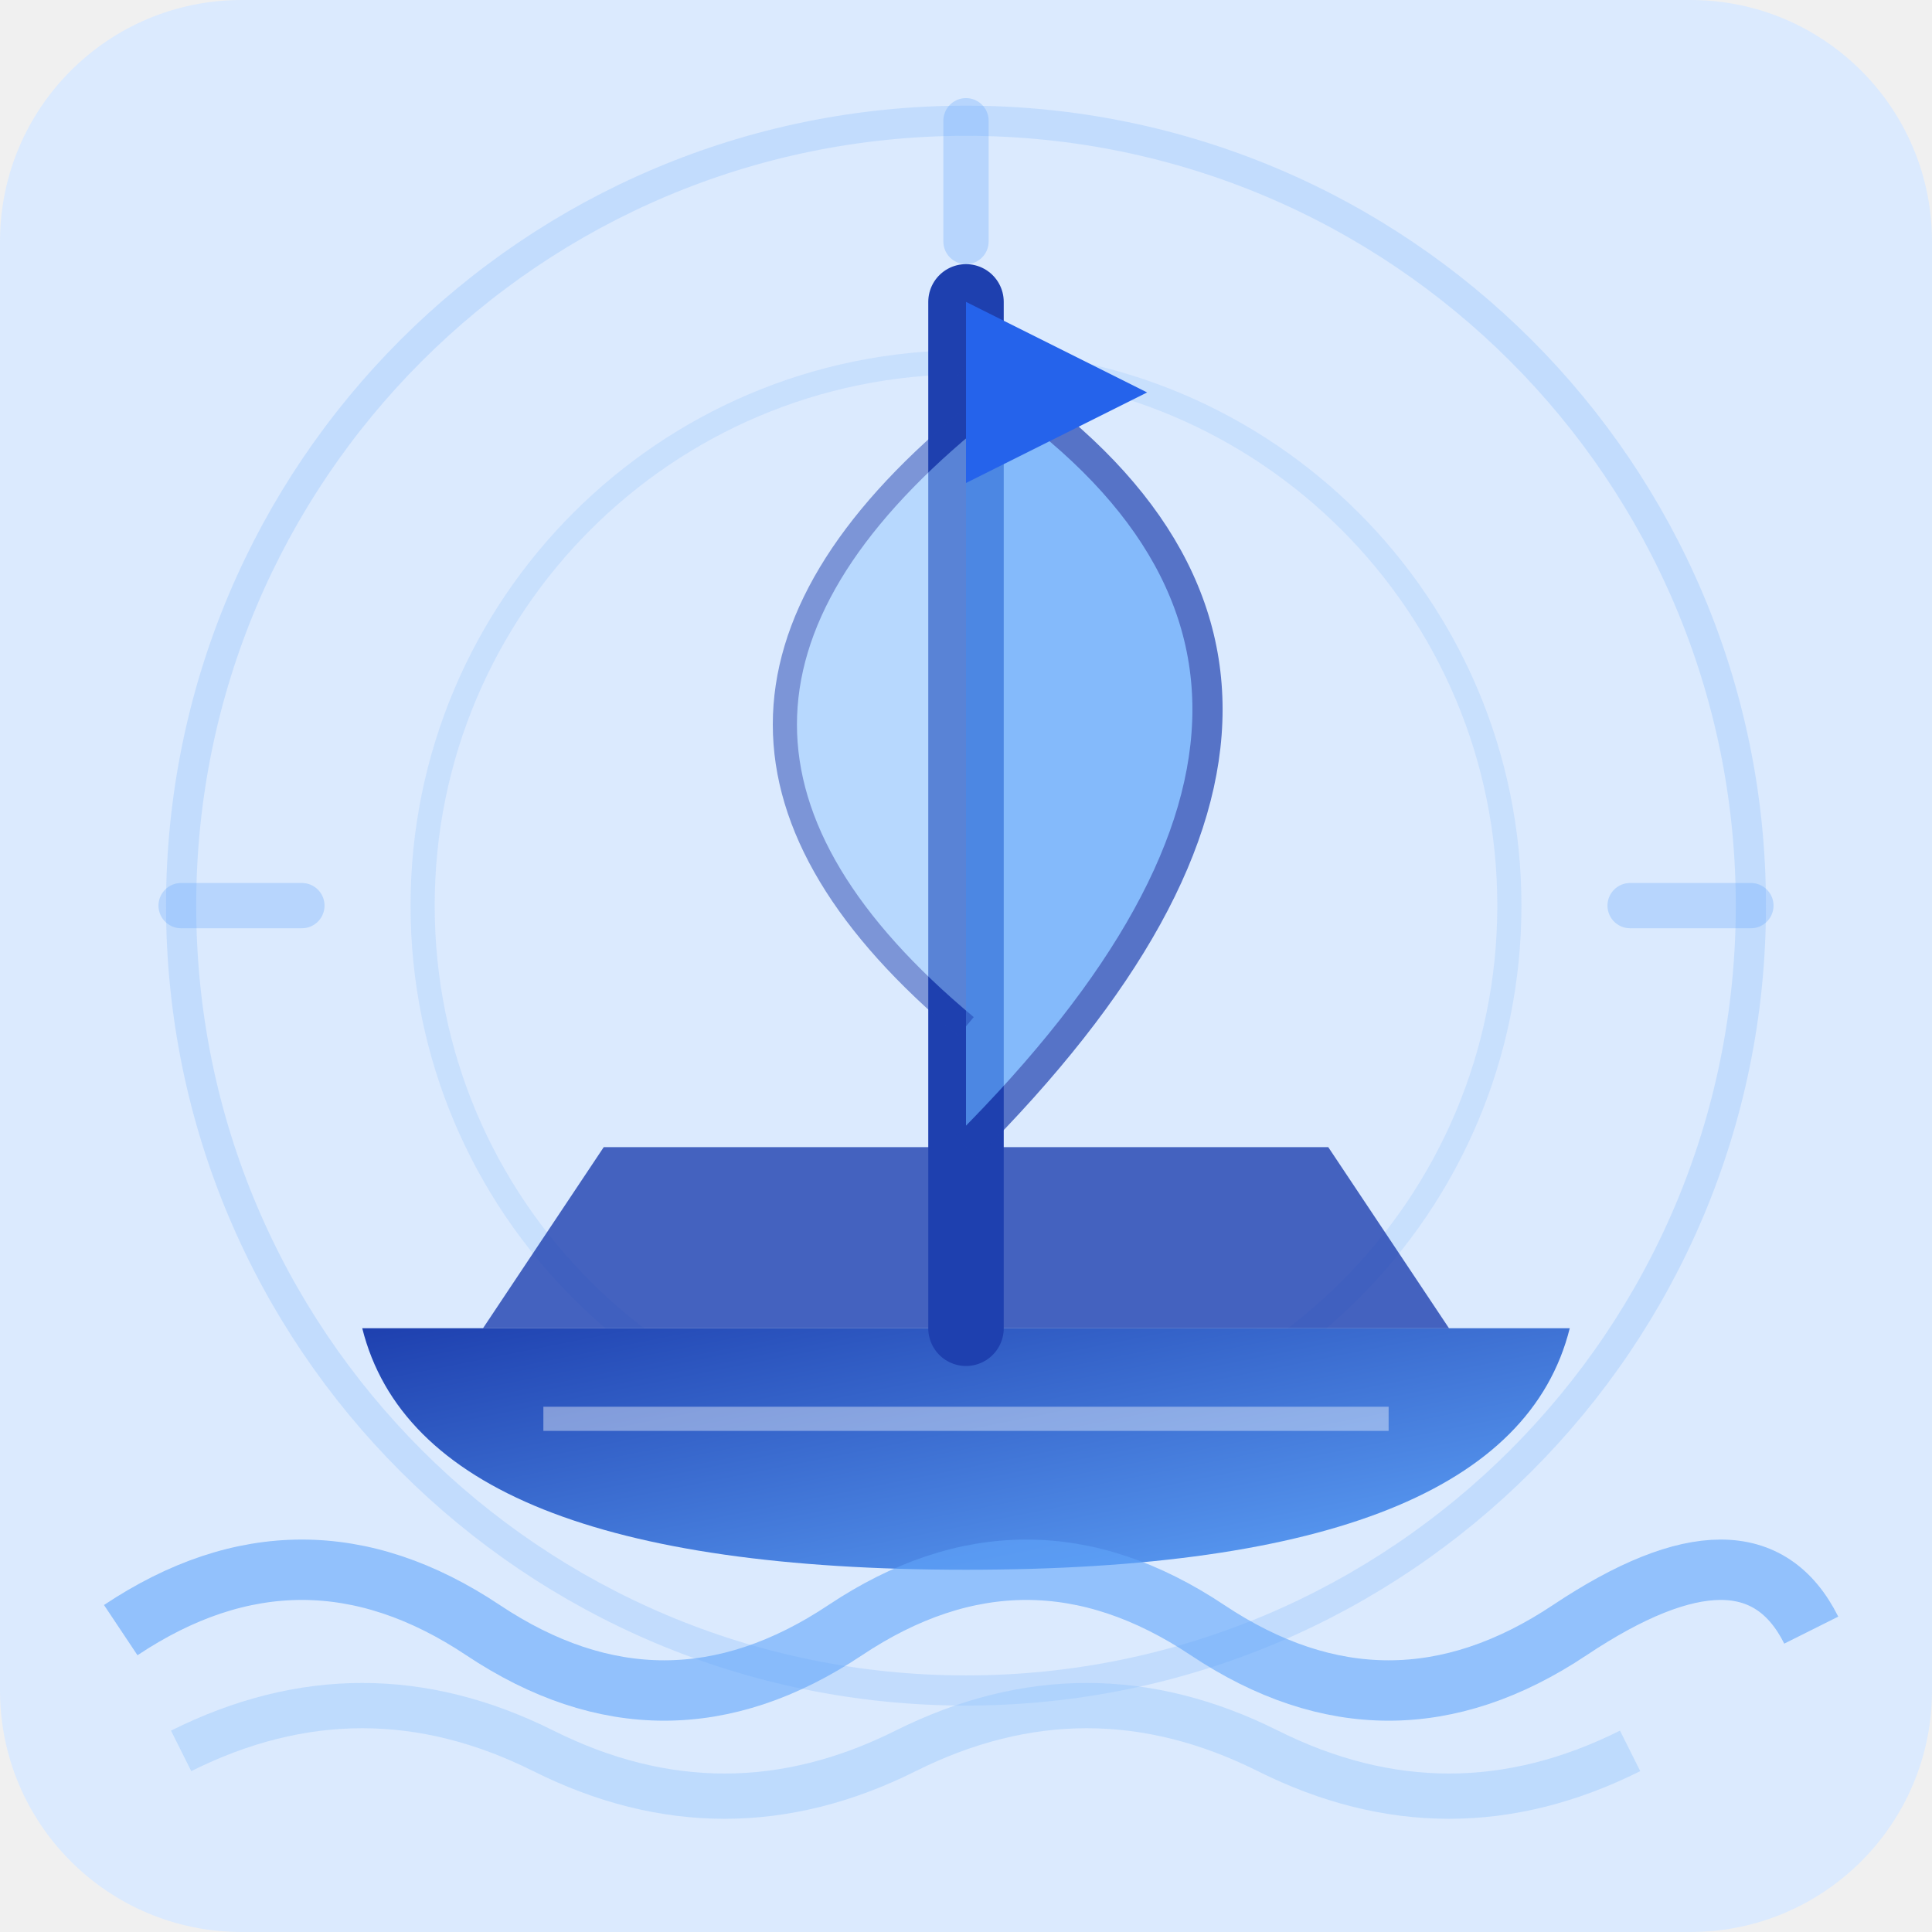
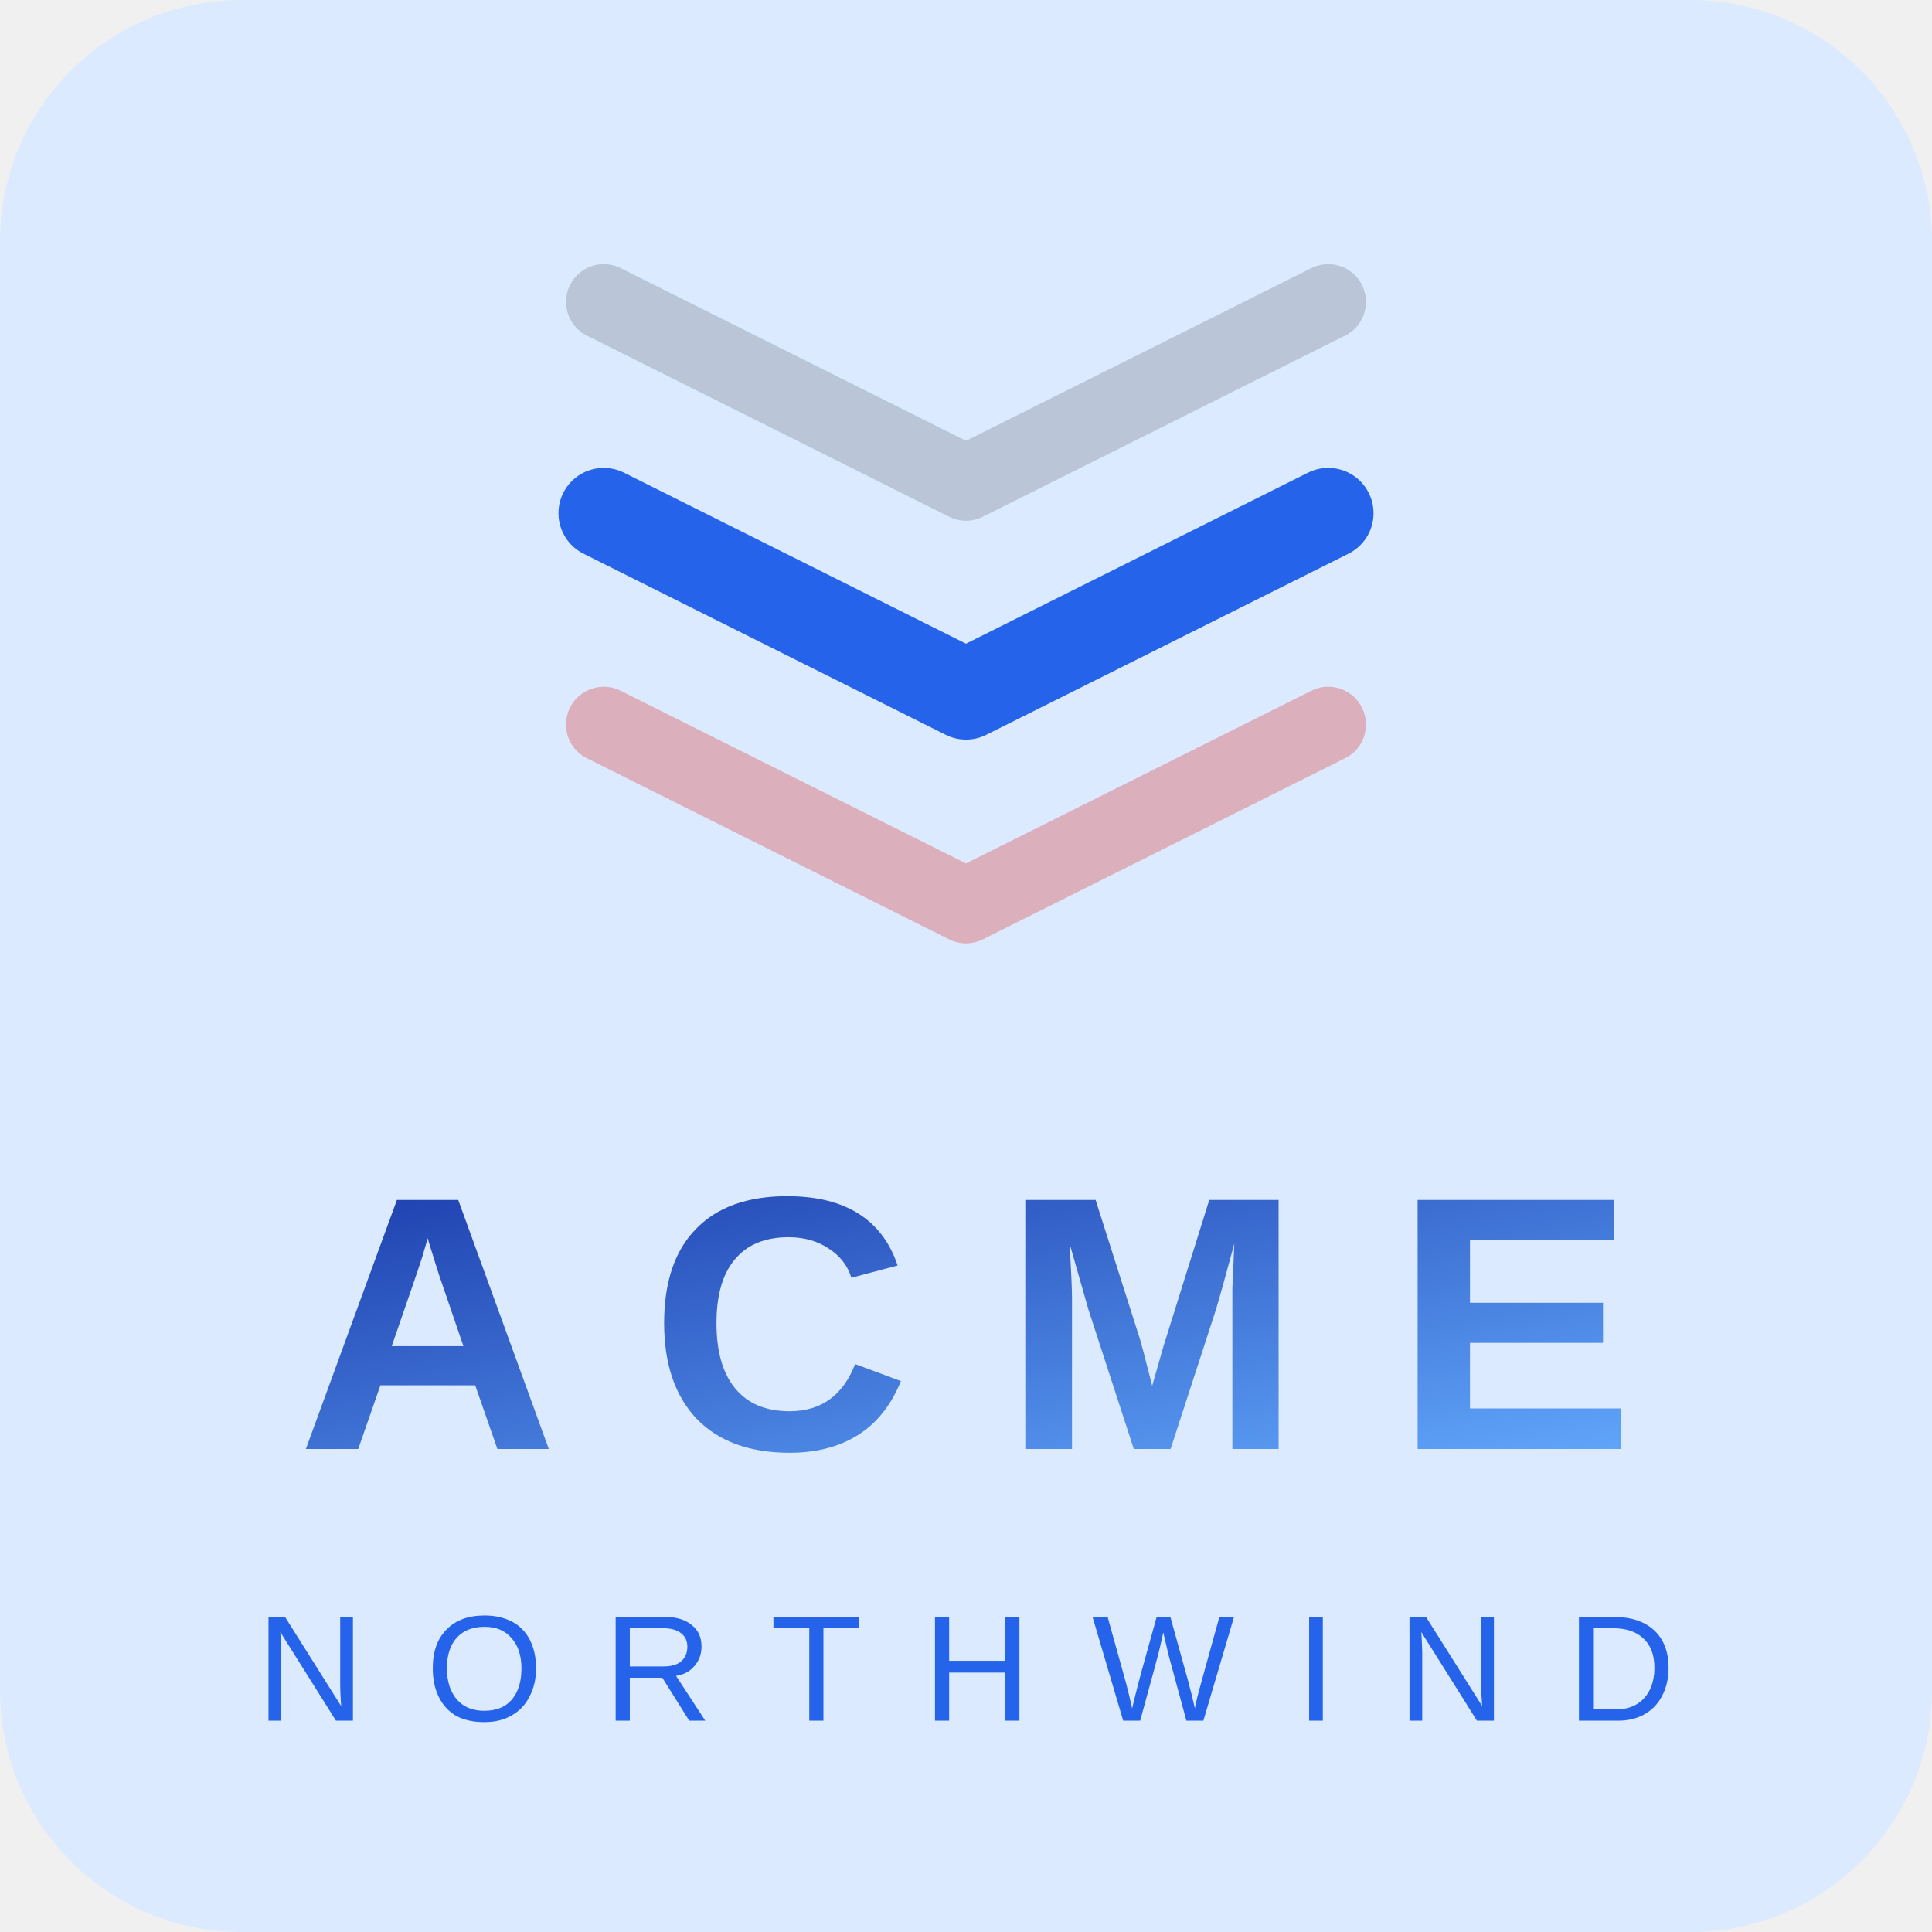
- <svg xmlns="http://www.w3.org/2000/svg" viewBox="0 0 64 64" fill="none">
+ <svg xmlns="http://www.w3.org/2000/svg" viewBox="0 0 64 64">
  <defs>
-     <linearGradient id="shipGrad" x1="0%" y1="0%" x2="100%" y2="100%">
+     <linearGradient id="nwTextGrad" x1="0%" y1="0%" x2="100%" y2="100%">
      <stop offset="0%" stop-color="#1E40AF" />
      <stop offset="100%" stop-color="#60A5FA" />
    </linearGradient>
  </defs>
  <rect width="64" height="64" rx="8" fill="#DBEAFE" />
-   <circle cx="32" cy="30" r="26" stroke="#60A5FA" stroke-width="1" opacity="0.2" fill="none" />
-   <circle cx="32" cy="30" r="18" stroke="#60A5FA" stroke-width="0.8" opacity="0.15" fill="none" />
-   <line x1="32" y1="4" x2="32" y2="8" stroke="#60A5FA" stroke-width="1.5" opacity="0.3" stroke-linecap="round" />
-   <line x1="58" y1="30" x2="54" y2="30" stroke="#60A5FA" stroke-width="1.5" opacity="0.3" stroke-linecap="round" />
-   <line x1="6" y1="30" x2="10" y2="30" stroke="#60A5FA" stroke-width="1.5" opacity="0.3" stroke-linecap="round" />
-   <path d="M12 44 Q14 52 32 52 Q50 52 52 44 Z" fill="url(#shipGrad)" />
-   <path d="M16 44 H48 L44 38 H20 Z" fill="#1E40AF" opacity="0.8" />
-   <line x1="32" y1="10" x2="32" y2="44" stroke="#1E40AF" stroke-width="2.5" stroke-linecap="round" />
-   <path d="M32 12 Q48 22 32 38" fill="#60A5FA" opacity="0.7" stroke="#1E40AF" stroke-width="1" />
-   <path d="M32 14 Q20 24 32 34" fill="#93C5FD" opacity="0.5" stroke="#1E40AF" stroke-width="0.8" />
-   <path d="M32 10 L38 13 L32 16" fill="#2563EB" />
-   <line x1="18" y1="47" x2="46" y2="47" stroke="white" stroke-width="0.8" opacity="0.4" />
-   <path d="M4 54 Q10 50 16 54 Q22 58 28 54 Q34 50 40 54 Q46 58 52 54 Q58 50 60 54" stroke="#60A5FA" stroke-width="2" fill="none" opacity="0.6" />
-   <path d="M6 58 Q12 55 18 58 Q24 61 30 58 Q36 55 42 58 Q48 61 54 58" stroke="#93C5FD" stroke-width="1.5" fill="none" opacity="0.4" />
+   <g transform="translate(32, 23)">
+     <path d="M-12,-13 L0,-7 L12,-13" fill="none" stroke="#6B7280" stroke-width="2.5" stroke-linecap="round" stroke-linejoin="round" opacity="0.3" />
+     <path d="M-12,-6 L0,0 L12,-6" fill="none" stroke="#2563EB" stroke-width="3" stroke-linecap="round" stroke-linejoin="round" />
+     <path d="M-12,1 L0,7 L12,1" fill="none" stroke="#DC2626" stroke-width="2.5" stroke-linecap="round" stroke-linejoin="round" opacity="0.3" />
+   </g>
+   <text x="32" y="48" font-family="Arial, sans-serif" font-size="12" font-weight="bold" fill="url(#nwTextGrad)" text-anchor="middle" letter-spacing="3">ACME</text>
+   <text x="32" y="57" font-family="Arial, sans-serif" font-size="5" fill="#2563EB" text-anchor="middle" letter-spacing="2">NORTHWIND</text>
</svg>
